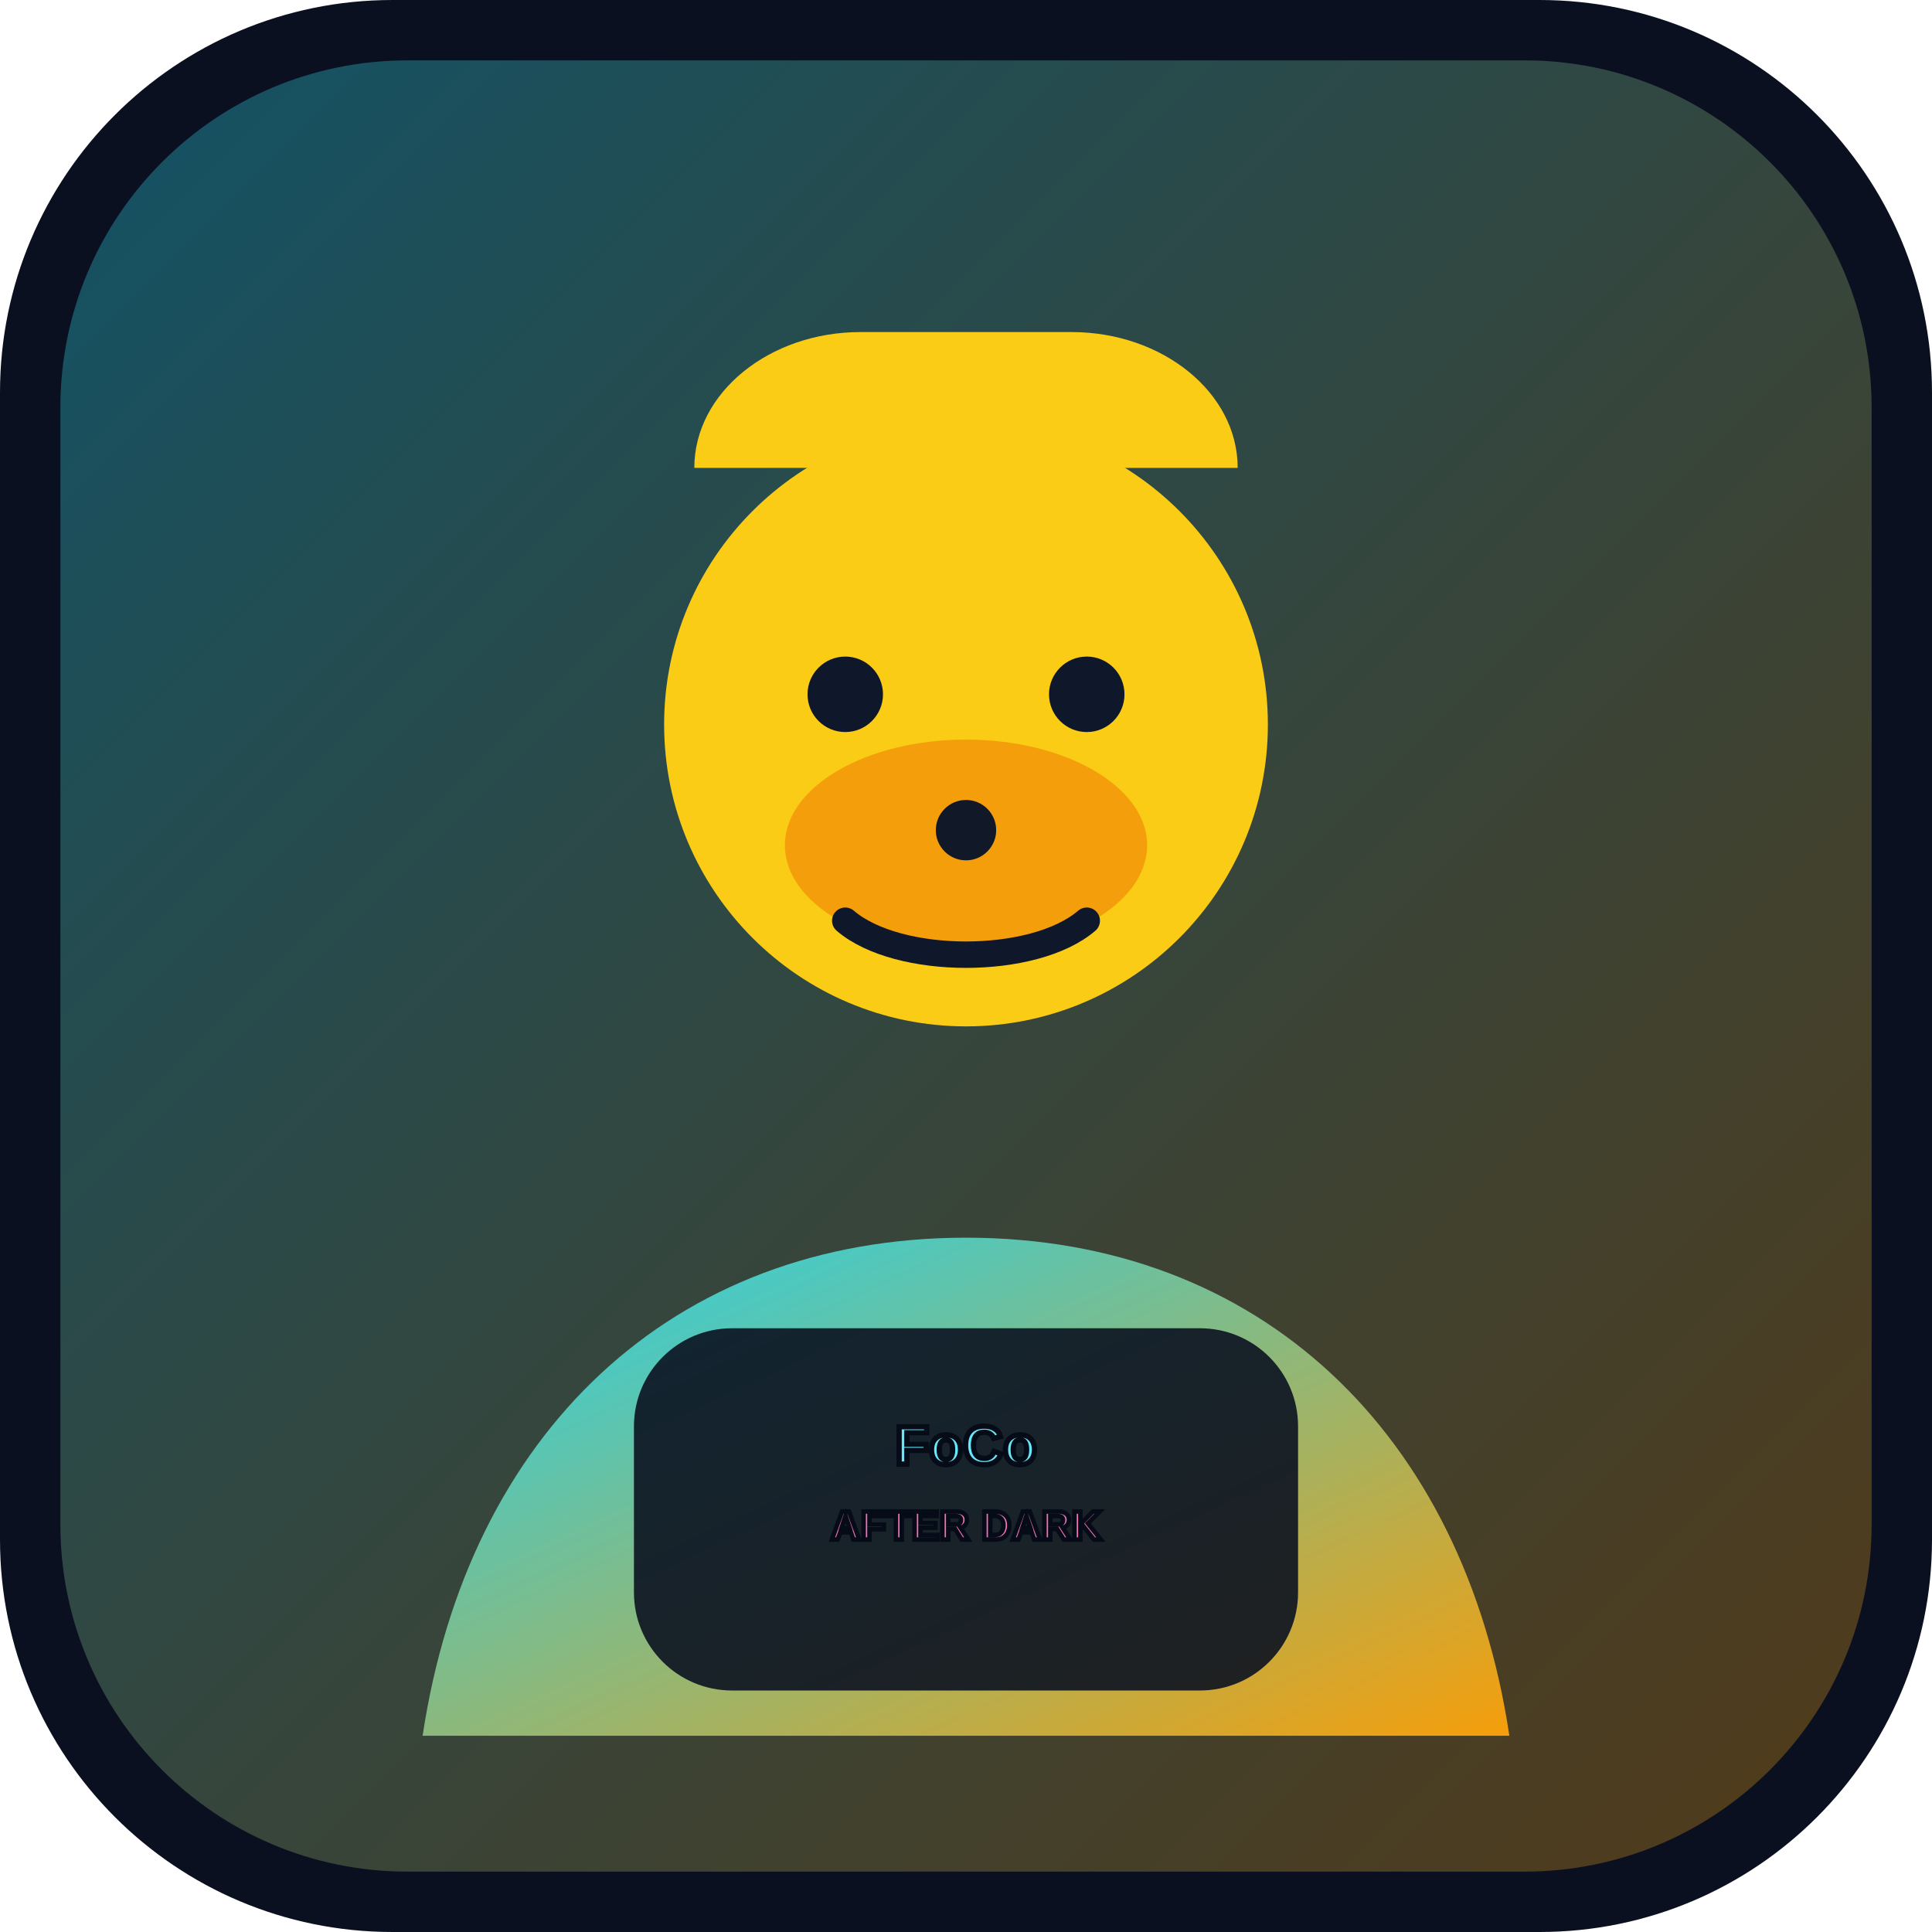
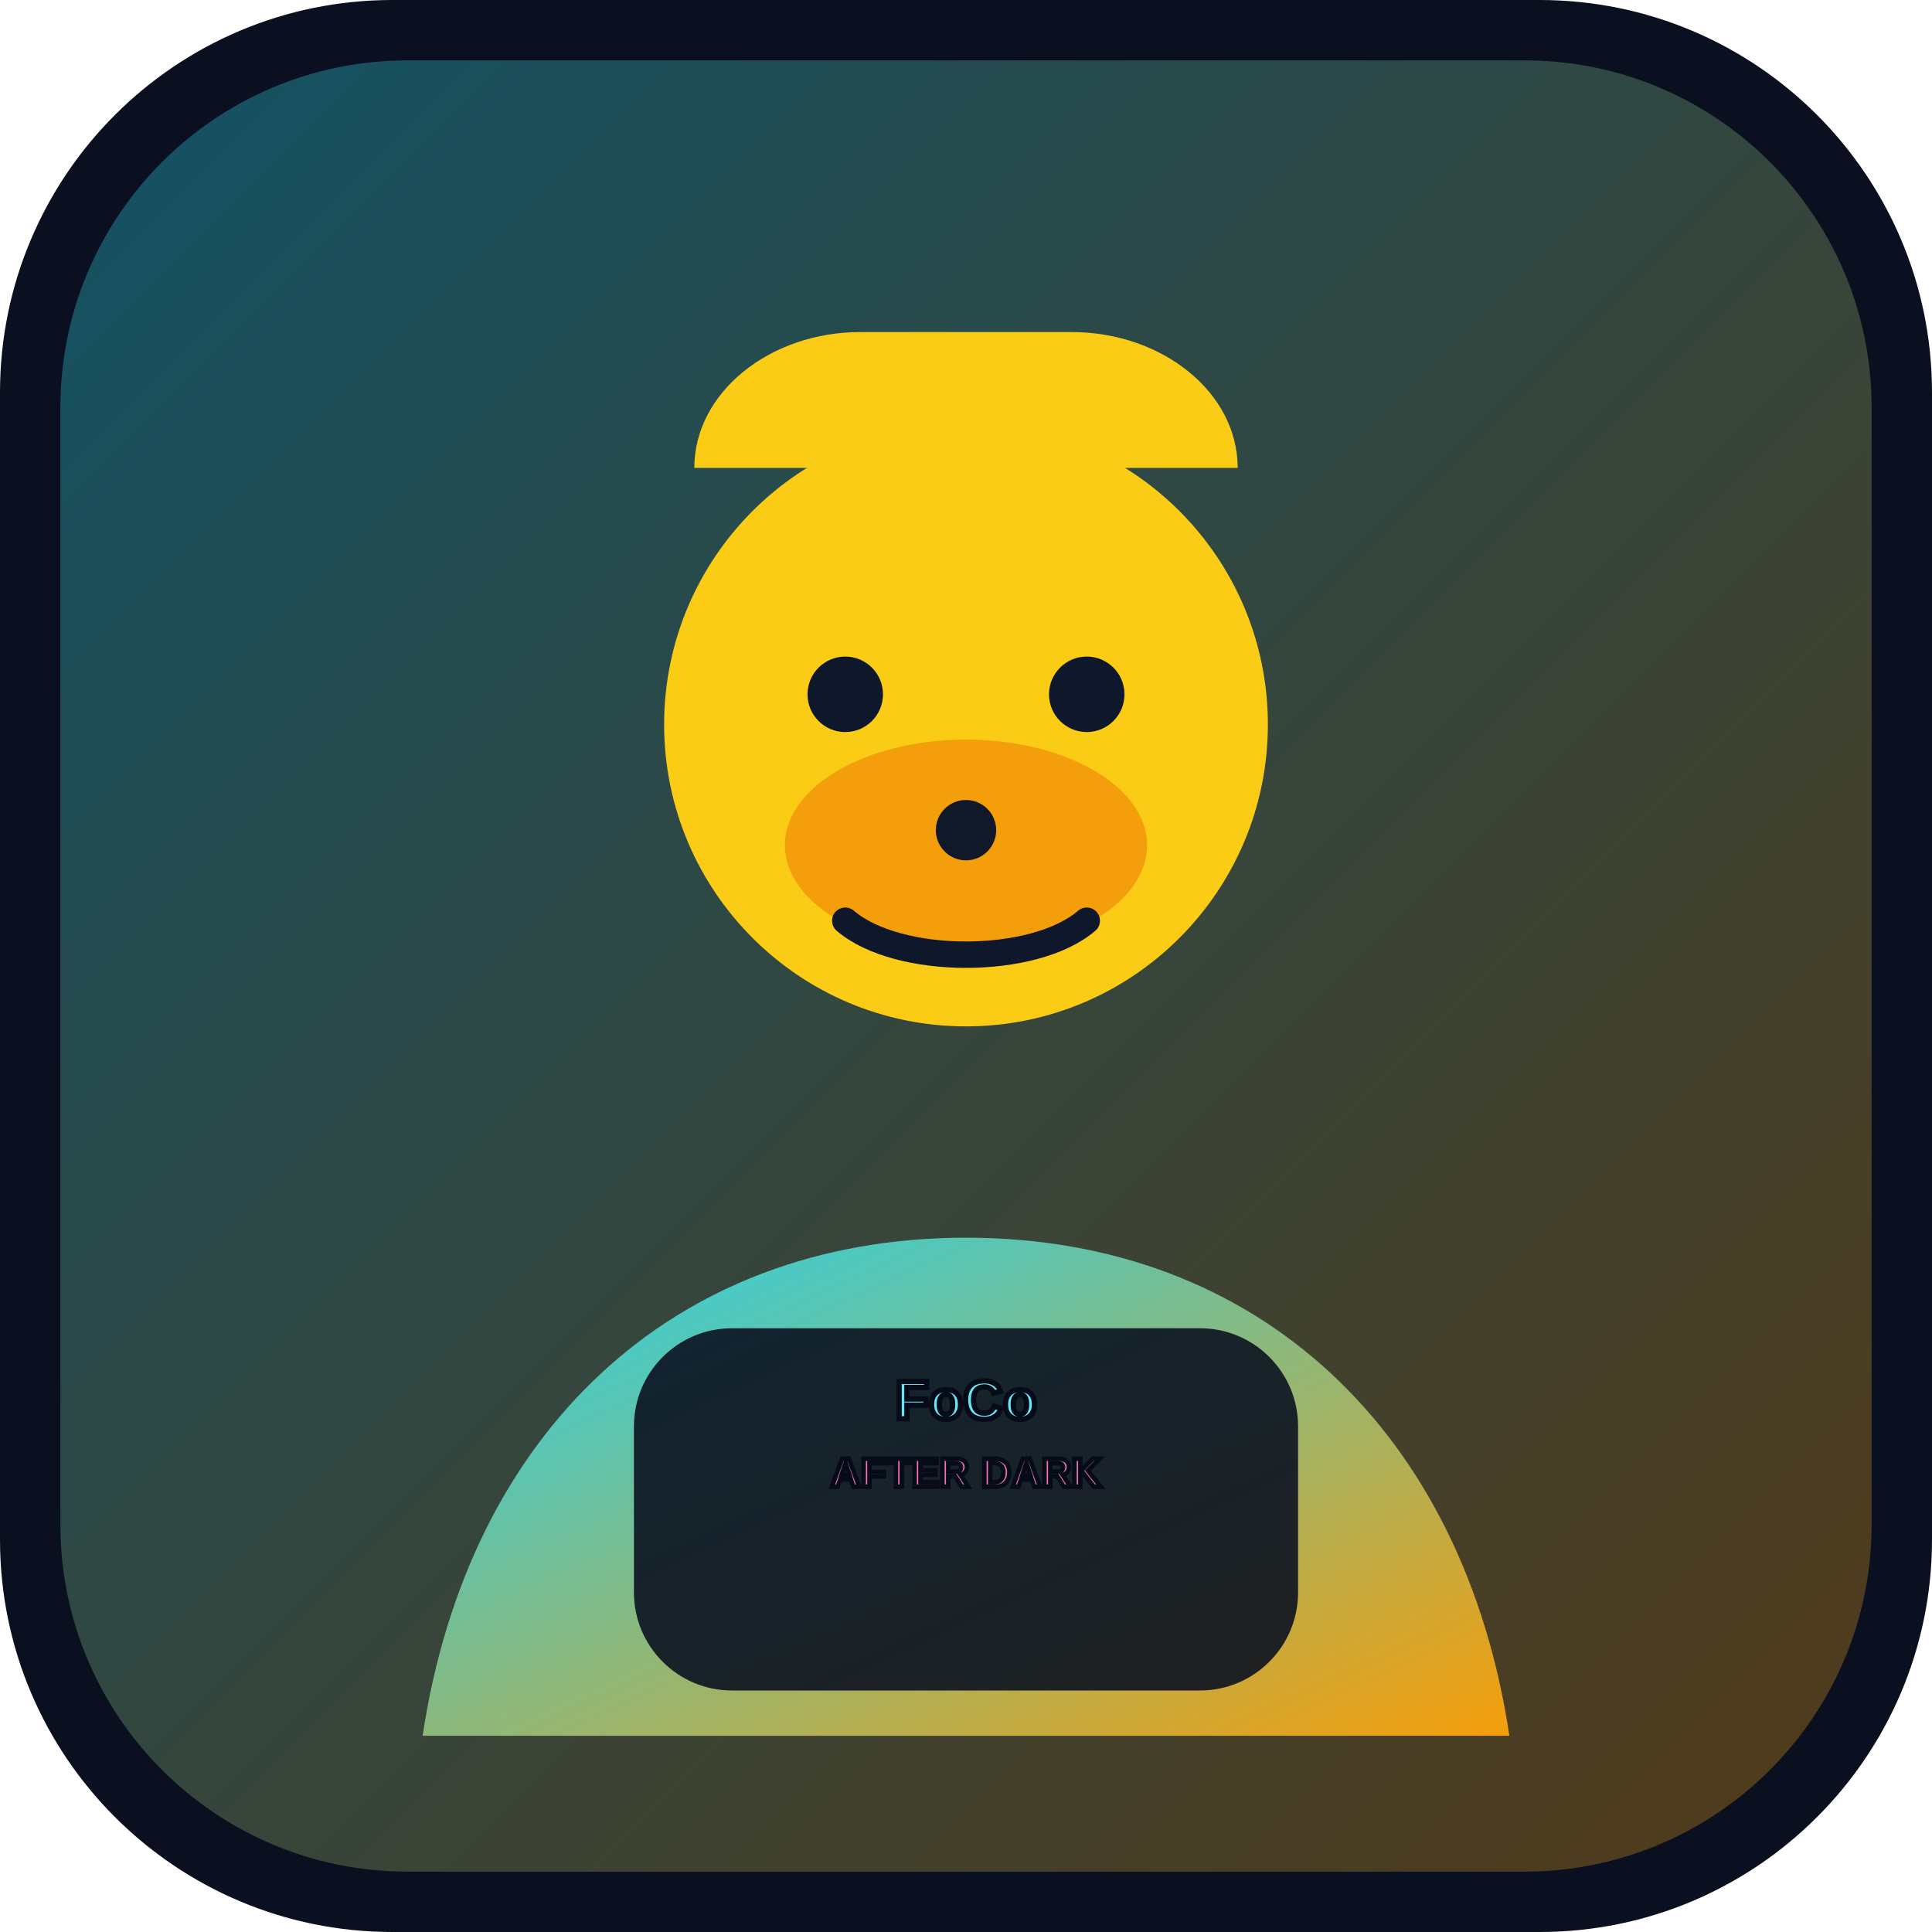
<svg xmlns="http://www.w3.org/2000/svg" viewBox="0 0 256 256" role="img" aria-label="Drunk Duck">
  <defs>
    <linearGradient id="bg" x1="0" y1="0" x2="1" y2="1">
      <stop offset="0%" stop-color="#22d3ee" stop-opacity="0.34" />
      <stop offset="100%" stop-color="#f59e0b" stop-opacity="0.30" />
    </linearGradient>
    <linearGradient id="shirt" x1="0" y1="0" x2="1" y2="1">
      <stop offset="0%" stop-color="#22d3ee" />
      <stop offset="100%" stop-color="#f59e0b" />
    </linearGradient>
  </defs>
  <rect width="256" height="256" rx="52" fill="#0b1020" />
  <rect x="8" y="8" width="240" height="240" rx="46" fill="url(#bg)" />
  <path d="M92 62c0-10 10-18 22-18h28c12 0 22 8 22 18" fill="#facc15" />
  <circle cx="128" cy="96" r="40" fill="#facc15" />
  <ellipse cx="128" cy="112" rx="24" ry="14" fill="#f59e0b" />
  <circle cx="112" cy="92" r="5" fill="#0f172a" />
  <circle cx="144" cy="92" r="5" fill="#0f172a" />
  <circle cx="128" cy="110" r="4" fill="#111827" />
  <path d="M112 122c7 6 25 6 32 0" fill="none" stroke="#0f172a" stroke-width="3.5" stroke-linecap="round" />
  <path d="M56 230c6-40 33-66 72-66s66 26 72 66" fill="url(#shirt)" />
  <rect x="84" y="176" width="88" height="48" rx="13" fill="#0b1220" opacity="0.9" />
-   <text x="128" y="194" text-anchor="middle" font-family="Arial, sans-serif" font-size="7.2" font-weight="700" fill="#67e8f9" stroke="#060b18" stroke-width="0.7" letter-spacing="0.10">FoCo</text>
-   <text x="128" y="204" text-anchor="middle" font-family="Arial, sans-serif" font-size="5.4" font-weight="700" fill="#f472b6" stroke="#060b18" stroke-width="0.6" letter-spacing="0.08">AFTER DARK</text>
+   <text x="128" y="188" text-anchor="middle" font-family="Arial, sans-serif" font-size="7.2" font-weight="700" fill="#67e8f9" stroke="#060b18" stroke-width="0.7" letter-spacing="0.10">FoCo</text>
+   <text x="128" y="197" text-anchor="middle" font-family="Arial, sans-serif" font-size="5.4" font-weight="700" fill="#f472b6" stroke="#060b18" stroke-width="0.6" letter-spacing="0.08">AFTER DARK</text>
</svg>
